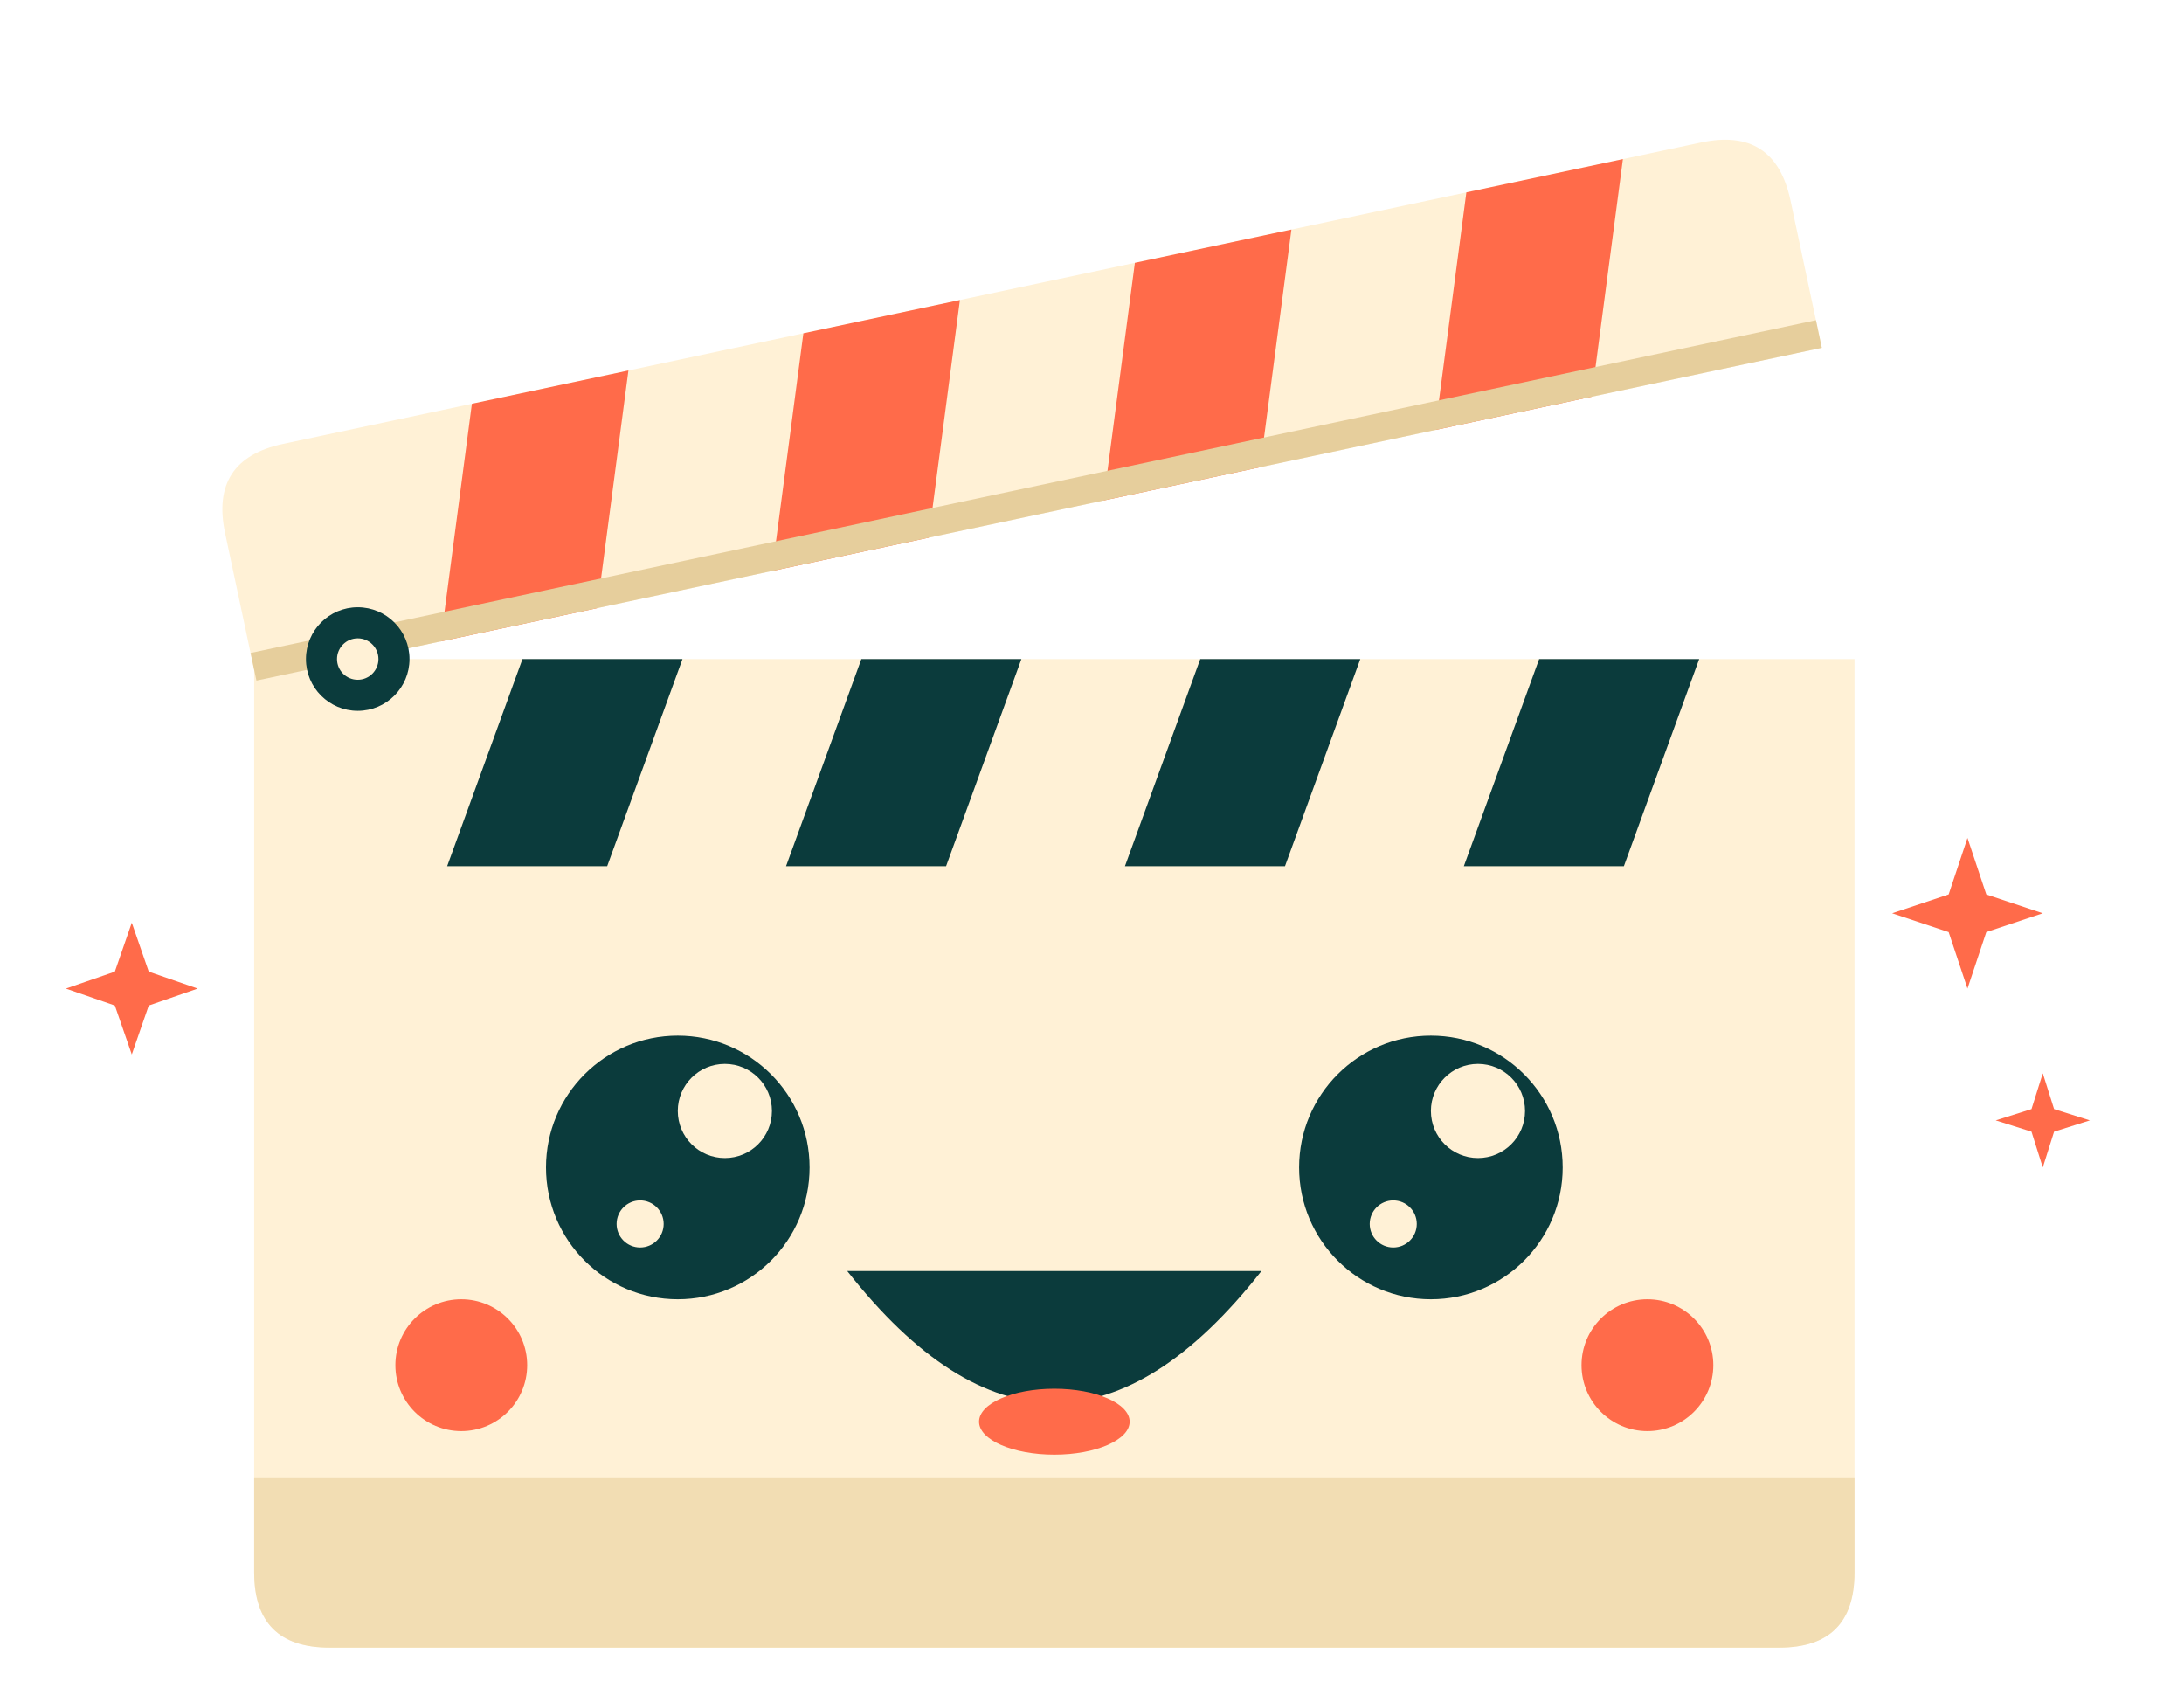
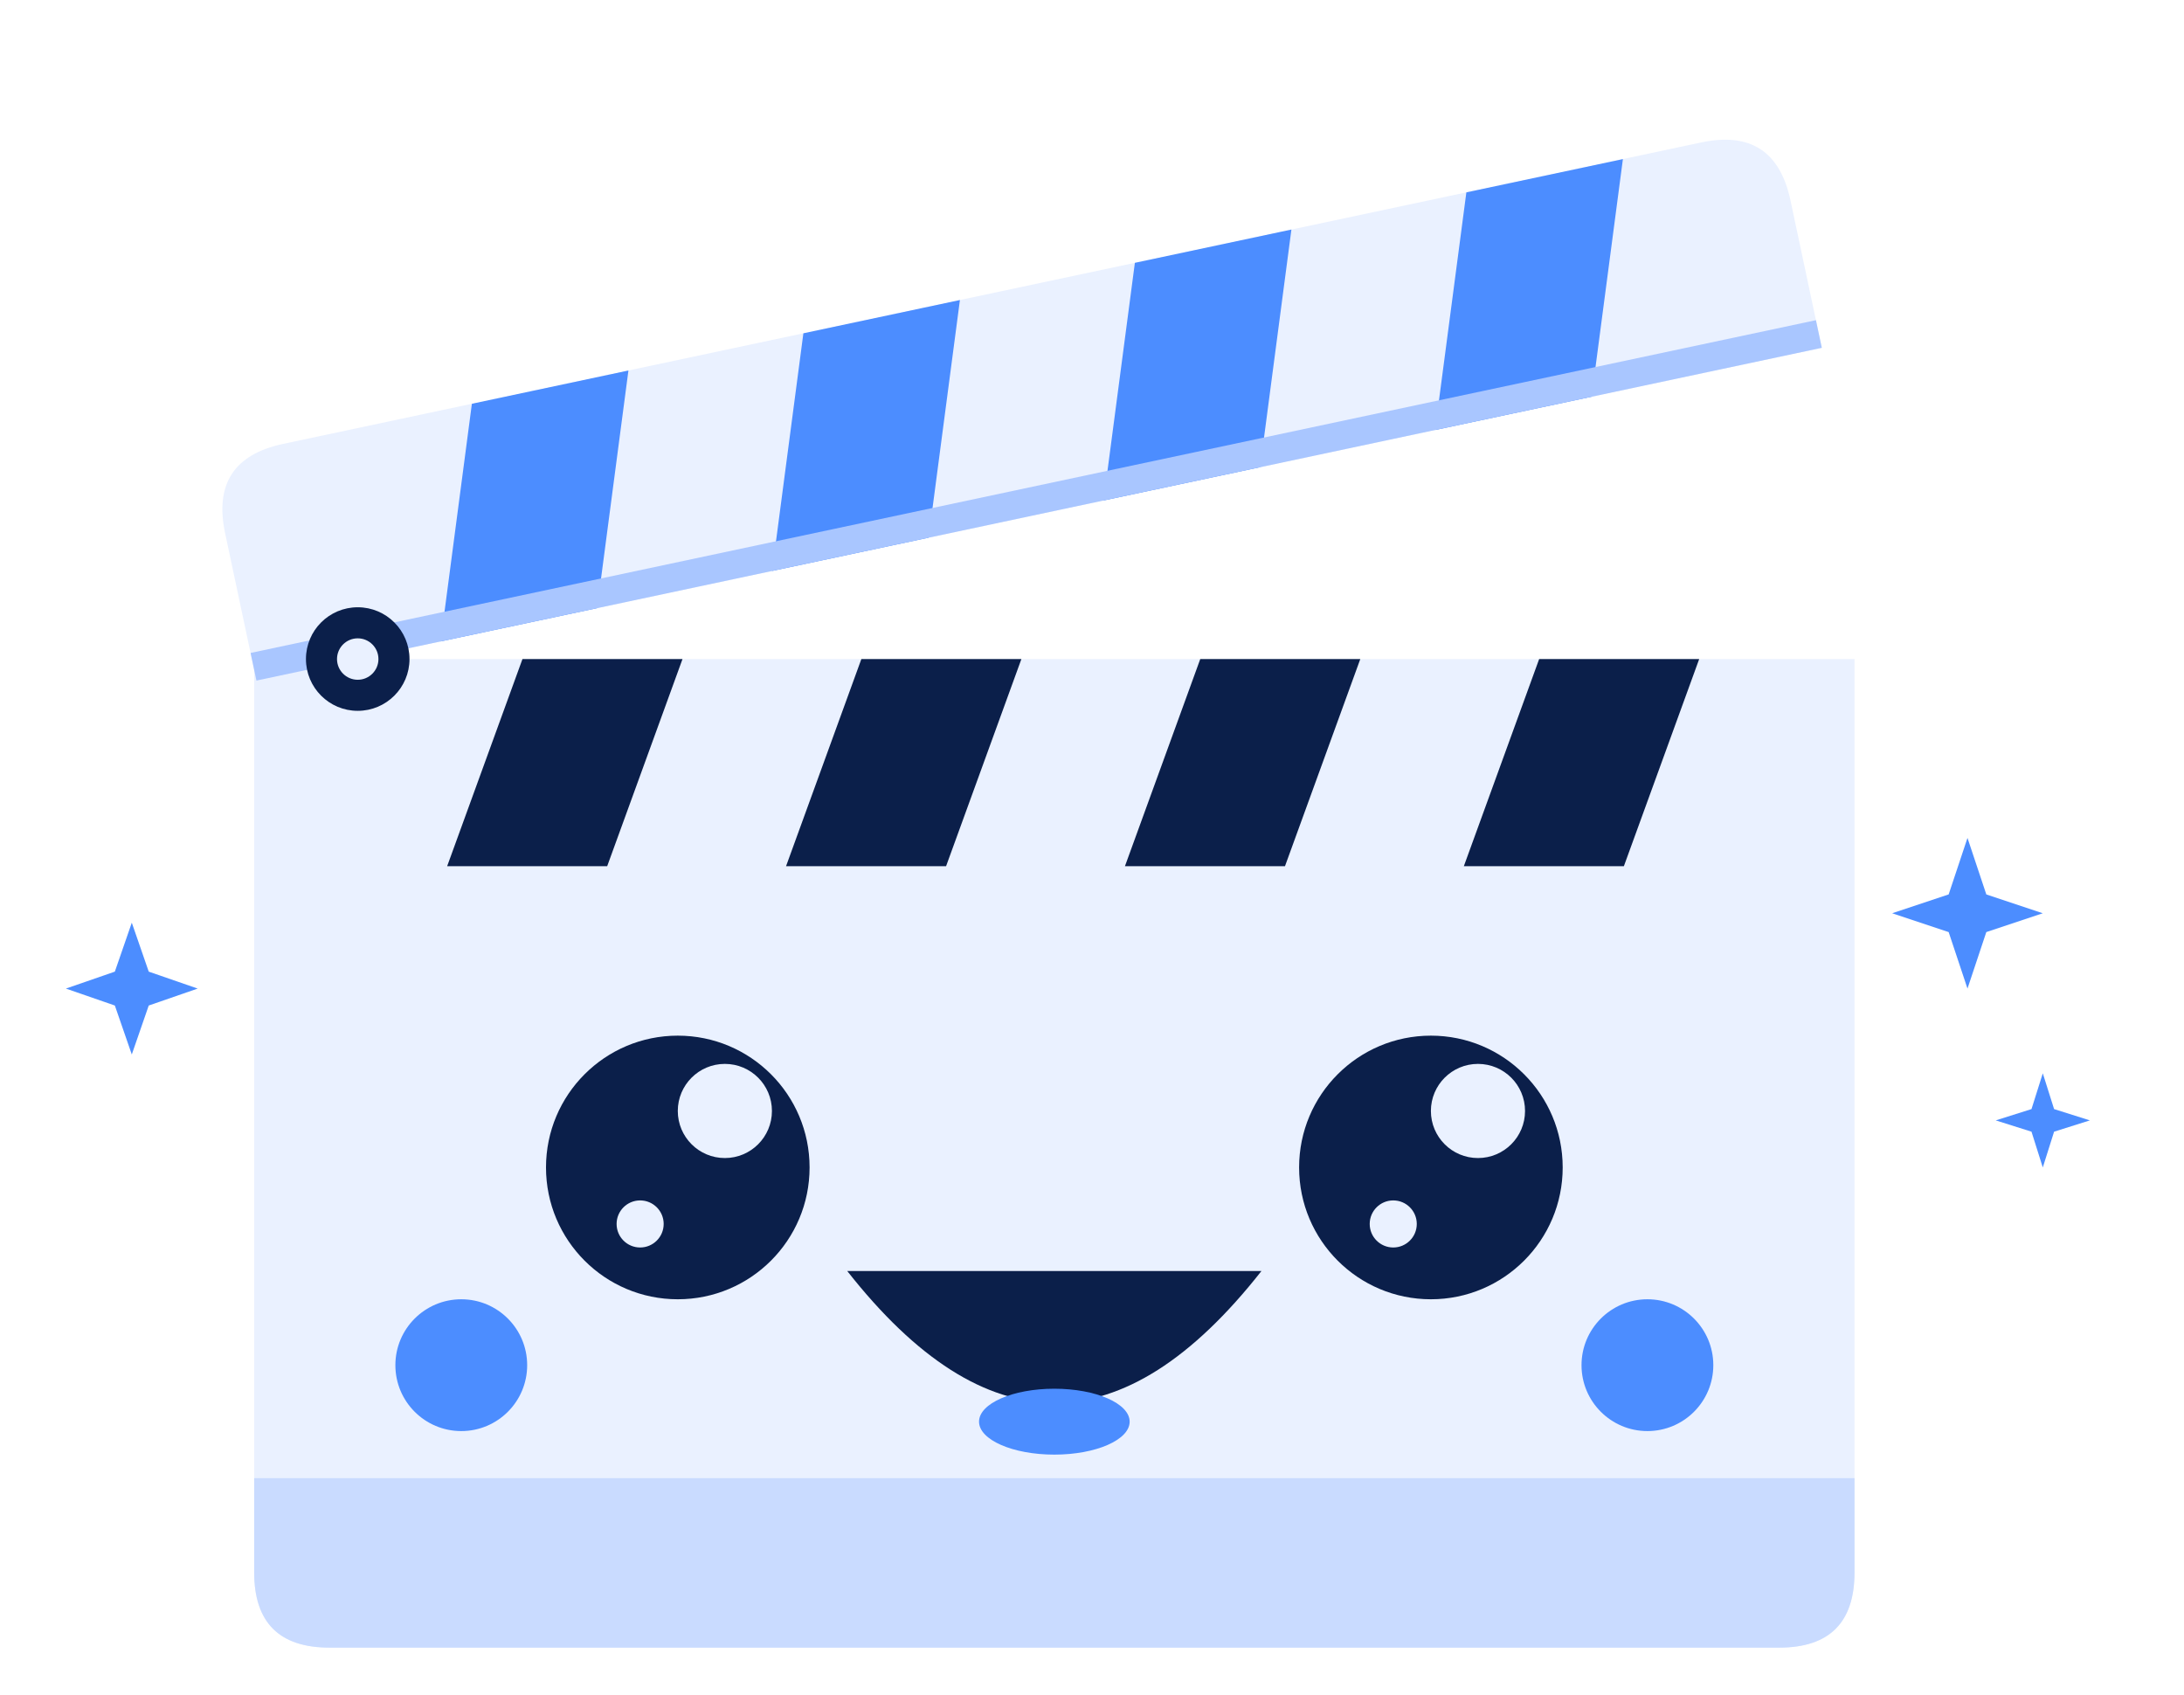
<svg xmlns="http://www.w3.org/2000/svg" width="232" height="180" viewBox="78 15 232 180">
  <defs>
    <clipPath id="cl">
      <path d="M105 85 V69 Q105 61 113 61 H267 Q275 61 275 69 V85 Z" />
    </clipPath>
    <clipPath id="bc">
      <path d="M105 85 H275 V182 Q275 190 267 190 H113 Q105 190 105 182 Z" />
    </clipPath>
  </defs>
-   <path d="M105 85 H275 V182 Q275 190 267 190 H113 Q105 190 105 182 Z" fill="#FFF1D6" />
+   <path d="M105 85 H275 V182 Q275 190 267 190 H113 Q105 190 105 182 Z" fill="#EAF1FF" />
  <g clip-path="url(#bc)">
-     <rect x="105" y="172" width="170" height="18" fill="#F2DDB3" />
+     <rect x="105" y="172" width="170" height="18" fill="#C9DBFF" />
  </g>
-   <polygon points="133.5,85 150.5,85 142.5,107 125.5,107" fill="#0B3B3C" />
-   <polygon points="169.5,85 186.5,85 178.5,107 161.5,107" fill="#0B3B3C" />
-   <polygon points="205.5,85 222.5,85 214.5,107 197.5,107" fill="#0B3B3C" />
-   <polygon points="241.5,85 258.5,85 250.5,107 233.5,107" fill="#0B3B3C" />
+   <polygon points="133.5,85 150.5,85 142.5,107 125.5,107" fill="#0B1F4A" />
+   <polygon points="169.5,85 186.5,85 178.5,107 161.5,107" fill="#0B1F4A" />
+   <polygon points="205.5,85 222.5,85 214.5,107 197.5,107" fill="#0B1F4A" />
+   <polygon points="241.5,85 258.5,85 250.5,107 233.5,107" fill="#0B1F4A" />
  <g transform="rotate(-12 116 85)">
-     <path d="M105 85 V69 Q105 61 113 61 H267 Q275 61 275 69 V85 Z" fill="#FFF1D6" />
+     <path d="M105 85 V69 Q105 61 113 61 H267 Q275 61 275 69 V85 Z" fill="#EAF1FF" />
    <g clip-path="url(#cl)">
-       <polygon points="133.5,61 150.5,61 142,85 125,85" fill="#FF6B4A" />
-       <polygon points="169.5,61 186.5,61 178,85 161,85" fill="#FF6B4A" />
-       <polygon points="205.5,61 222.5,61 214,85 197,85" fill="#FF6B4A" />
-       <polygon points="241.5,61 258.5,61 250,85 233,85" fill="#FF6B4A" />
-       <rect x="105" y="82" width="170" height="3" fill="#E6CE9C" />
+       <polygon points="133.5,61 150.5,61 142,85 125,85" fill="#4C8DFF" />
+       <polygon points="169.5,61 186.5,61 178,85 161,85" fill="#4C8DFF" />
+       <polygon points="205.5,61 222.5,61 214,85 197,85" fill="#4C8DFF" />
+       <polygon points="241.5,61 258.5,61 250,85 233,85" fill="#4C8DFF" />
+       <rect x="105" y="82" width="170" height="3" fill="#A9C6FF" />
    </g>
  </g>
-   <circle cx="116" cy="85" r="5.5" fill="#0B3B3C" />
-   <circle cx="116" cy="85" r="2.2" fill="#FFF1D6" />
-   <circle cx="150" cy="139" r="14" fill="#0B3B3C" />
-   <circle cx="230" cy="139" r="14" fill="#0B3B3C" />
-   <circle cx="155" cy="133" r="5" fill="#FFF1D6" />
-   <circle cx="235" cy="133" r="5" fill="#FFF1D6" />
-   <circle cx="146" cy="145" r="2.5" fill="#FFF1D6" />
-   <circle cx="226" cy="145" r="2.5" fill="#FFF1D6" />
-   <path d="M168 150 Q190 178 212 150 Z" fill="#0B3B3C" />
-   <ellipse cx="190" cy="166" rx="8" ry="3.5" fill="#FF6B4A" />
-   <circle cx="127" cy="160" r="7" fill="#FF6B4A" />
-   <circle cx="253" cy="160" r="7" fill="#FF6B4A" />
-   <path d="M287 104 L289 110 L295 112 L289 114 L287 120 L285 114 L279 112 L285 110 Z" fill="#FF6B4A" />
-   <path d="M295 129 L296.2 132.8 L300 134 L296.2 135.2 L295 139 L293.8 135.2 L290 134 L293.8 132.8 Z" fill="#FF6B4A" />
-   <path d="M92 113 L93.8 118.2 L99 120 L93.8 121.8 L92 127 L90.2 121.8 L85 120 L90.2 118.2 Z" fill="#FF6B4A" />
+   <circle cx="116" cy="85" r="5.5" fill="#0B1F4A" />
+   <circle cx="116" cy="85" r="2.2" fill="#EAF1FF" />
+   <circle cx="150" cy="139" r="14" fill="#0B1F4A" />
+   <circle cx="230" cy="139" r="14" fill="#0B1F4A" />
+   <circle cx="155" cy="133" r="5" fill="#EAF1FF" />
+   <circle cx="235" cy="133" r="5" fill="#EAF1FF" />
+   <circle cx="146" cy="145" r="2.5" fill="#EAF1FF" />
+   <circle cx="226" cy="145" r="2.5" fill="#EAF1FF" />
+   <path d="M168 150 Q190 178 212 150 Z" fill="#0B1F4A" />
+   <ellipse cx="190" cy="166" rx="8" ry="3.5" fill="#4C8DFF" />
+   <circle cx="127" cy="160" r="7" fill="#4C8DFF" />
+   <circle cx="253" cy="160" r="7" fill="#4C8DFF" />
+   <path d="M287 104 L289 110 L295 112 L289 114 L287 120 L285 114 L279 112 L285 110 Z" fill="#4C8DFF" />
+   <path d="M295 129 L296.2 132.8 L300 134 L296.2 135.2 L295 139 L293.8 135.2 L290 134 L293.8 132.8 Z" fill="#4C8DFF" />
+   <path d="M92 113 L93.8 118.2 L99 120 L93.8 121.8 L92 127 L90.2 121.8 L85 120 L90.2 118.2 Z" fill="#4C8DFF" />
</svg>
